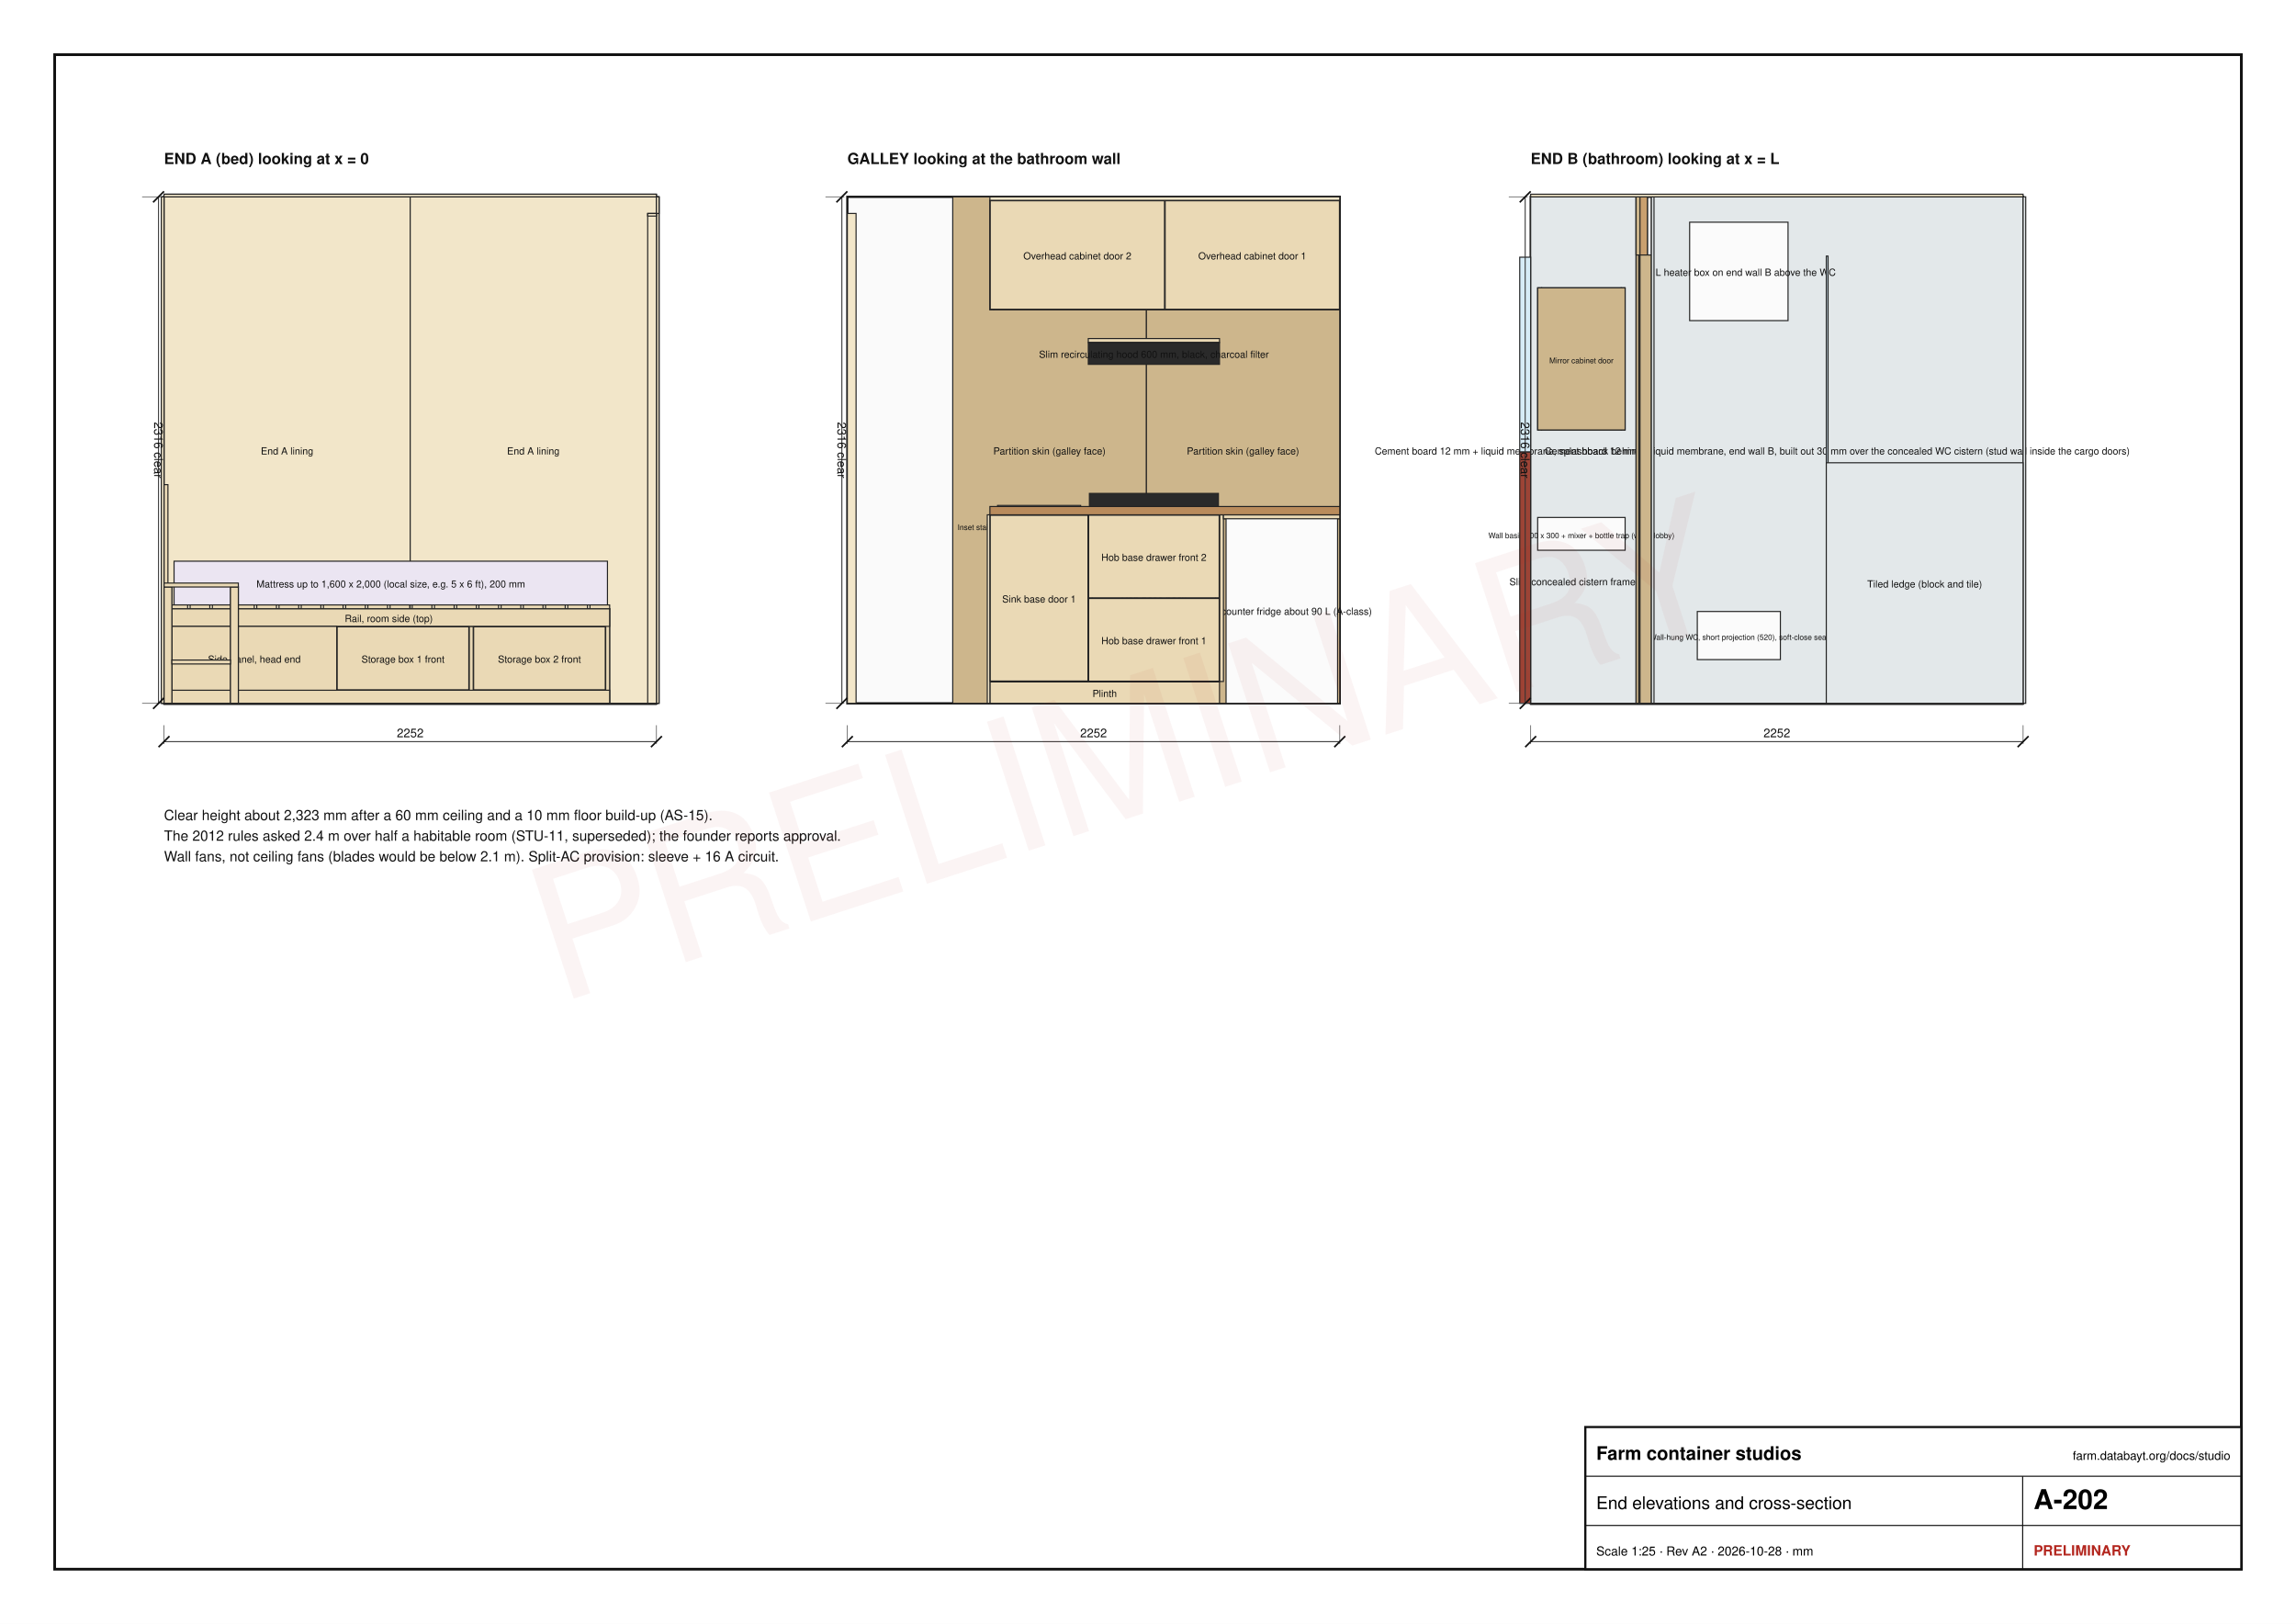
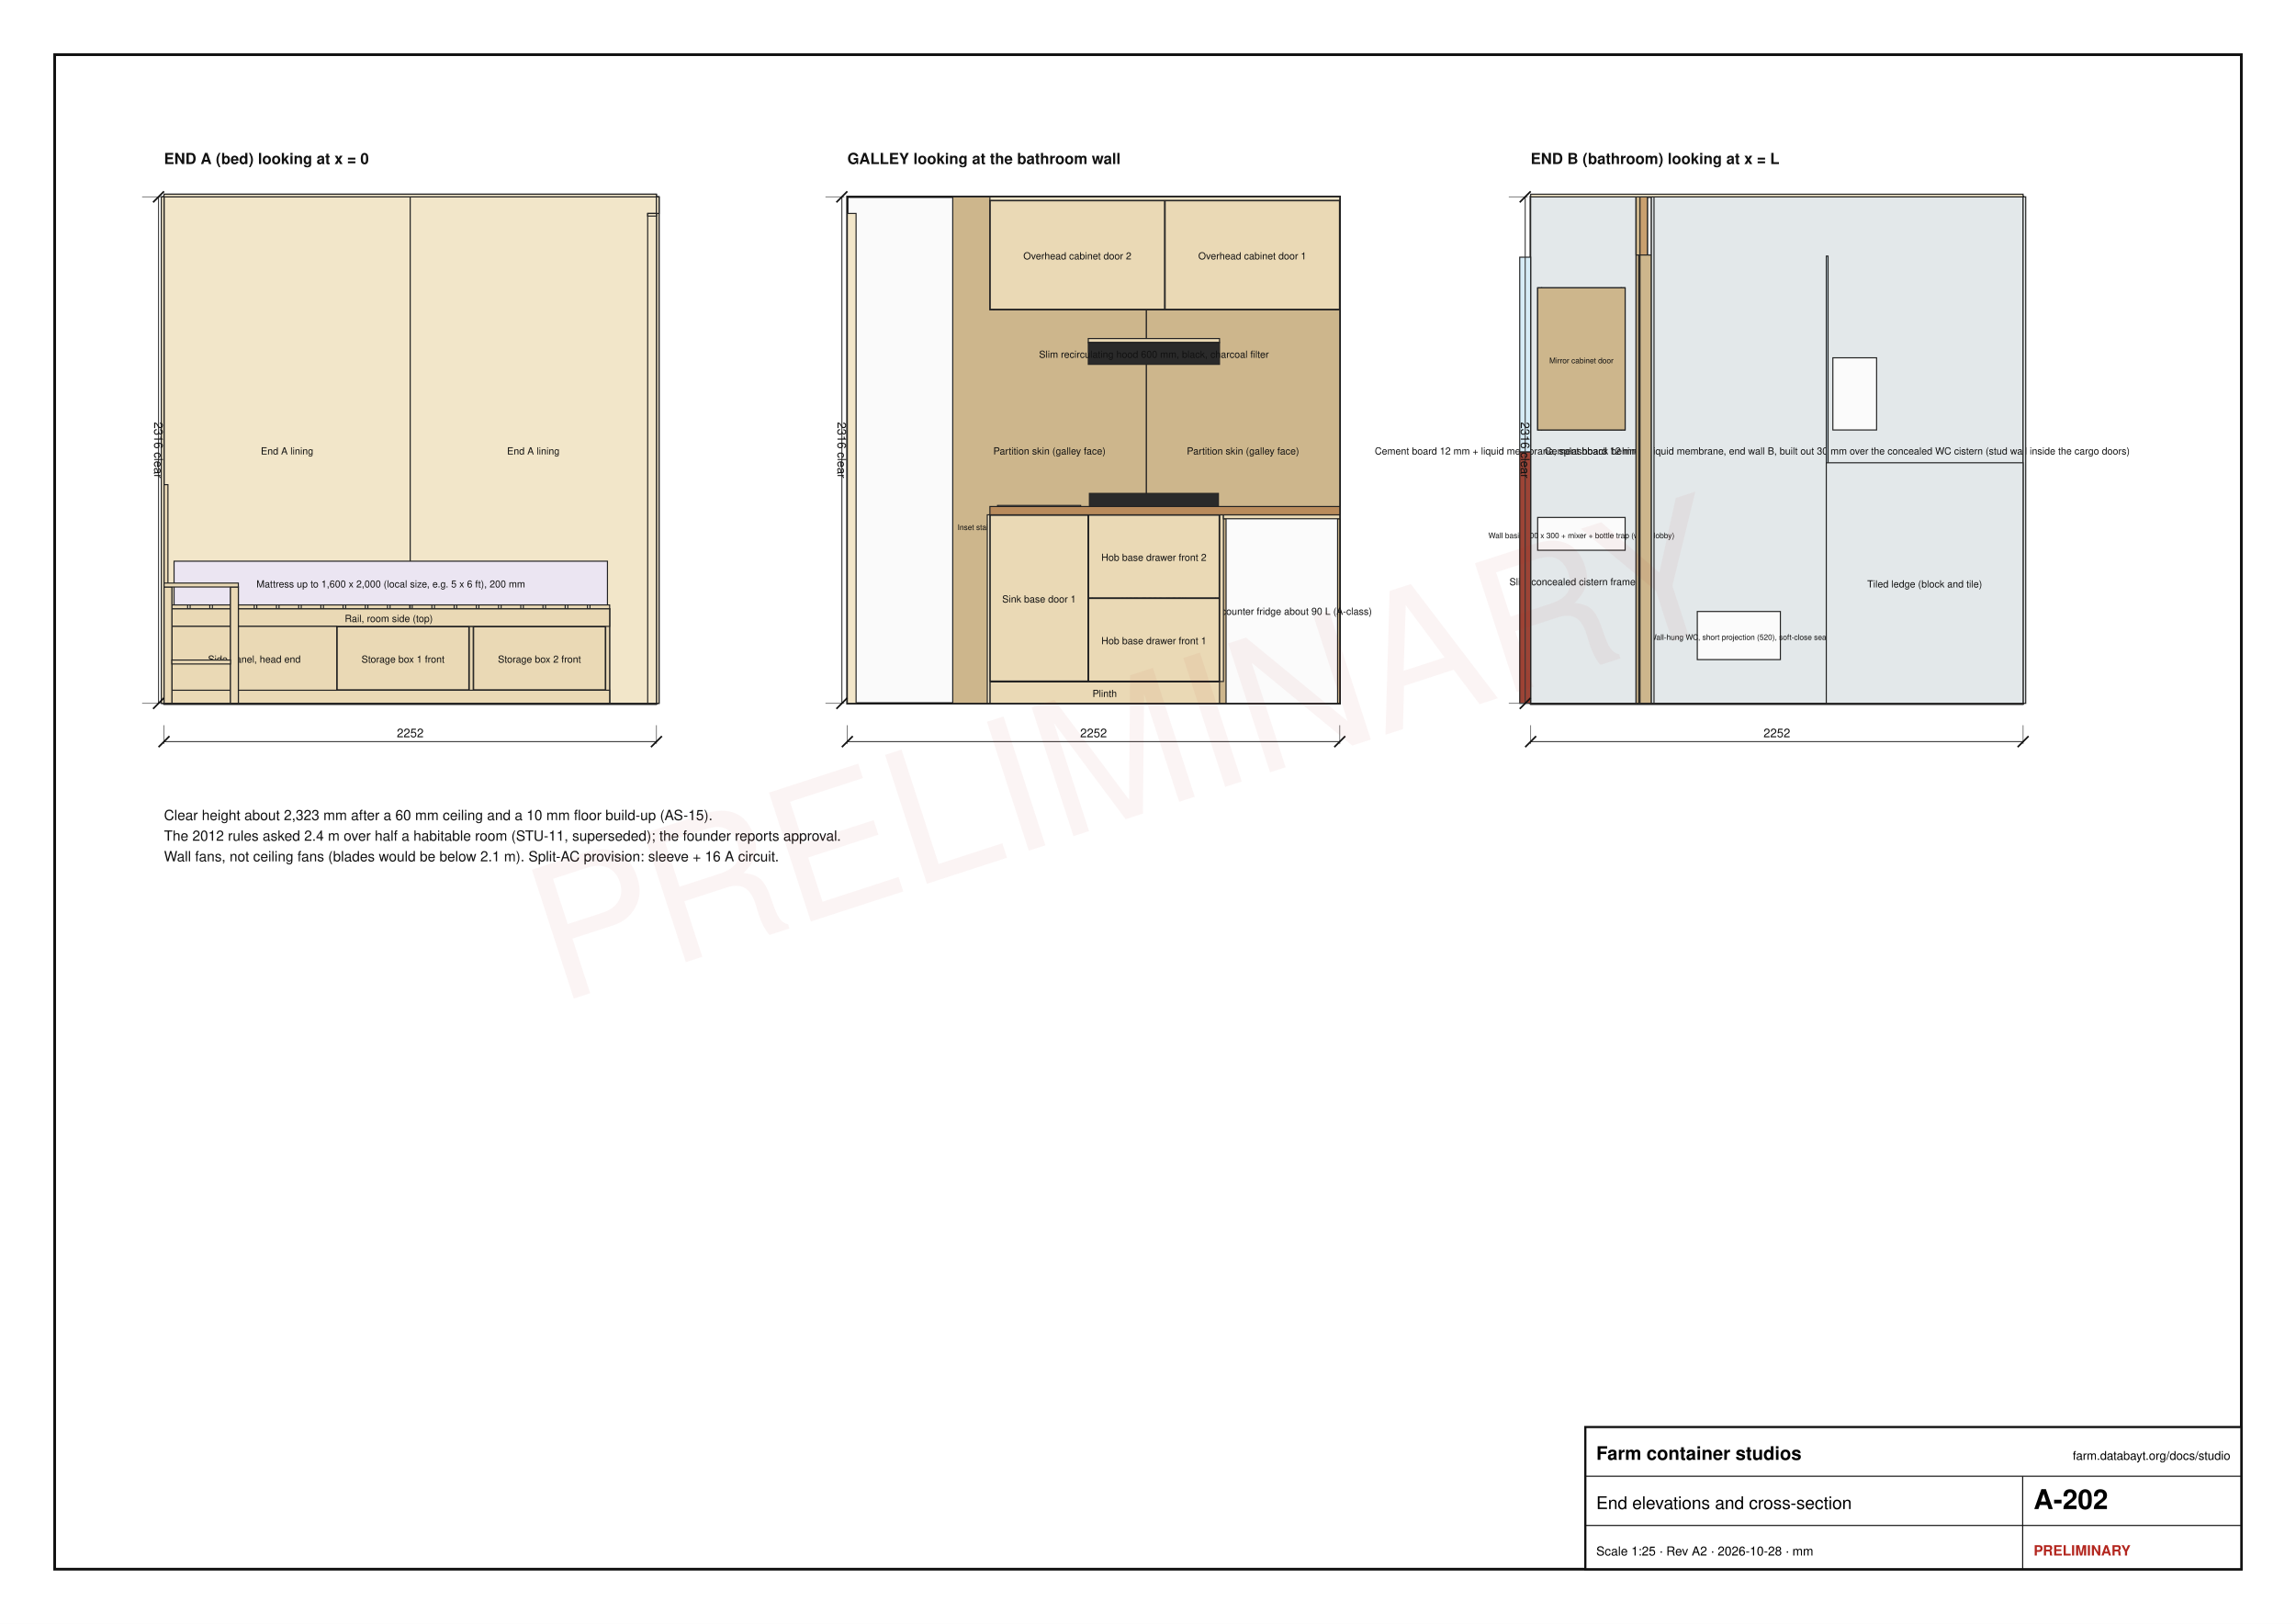
<svg xmlns="http://www.w3.org/2000/svg" width="420mm" height="297mm" viewBox="0 0 420 297" font-family="Helvetica, Arial, sans-serif">
  <rect x="0" y="0" width="420" height="297" fill="#fff" />
  <rect x="10" y="10" width="400" height="277" fill="none" stroke="#111" stroke-width="0.5" />
  <text x="30" y="30" font-size="2.8" text-anchor="start" font-weight="bold" fill="#111">END A (bed) looking at x = 0</text>
  <rect x="30" y="36" width="90.08" height="92.64" fill="#fafafa" stroke="#111" stroke-width="0.4" />
  <rect x="30" y="36" width="45.04" height="92.64" fill="#f2e6c9" stroke="#222" stroke-width="0.2" />
  <text x="52.52" y="83.12" font-size="1.8" text-anchor="middle" font-weight="normal" fill="#111">End A lining</text>
  <rect x="75.04" y="36" width="45.04" height="92.64" fill="#f2e6c9" stroke="#222" stroke-width="0.2" />
  <text x="97.56" y="83.12" font-size="1.8" text-anchor="middle" font-weight="normal" fill="#111">End A lining</text>
  <rect x="30.72" y="111.36" width="80.8" height="17.28" fill="#ead9b5" stroke="#222" stroke-width="0.2" />
  <text x="71.12" y="120.8" font-size="1.8" text-anchor="middle" font-weight="normal" fill="#111">Rail, end-A side</text>
  <rect x="31.44" y="111.36" width="79.36" height="2.4" fill="#ead9b5" stroke="#222" stroke-width="0.2" />
  <rect x="120.08" y="36" width="0.48" height="92.64" fill="#f2e6c9" stroke="#222" stroke-width="0.2" />
  <rect x="31.44" y="111.36" width="79.36" height="17.28" fill="#ead9b5" stroke="#222" stroke-width="0.2" />
  <text x="71.12" y="120.8" font-size="1.8" text-anchor="middle" font-weight="normal" fill="#111">Spine</text>
  <rect x="62.48" y="116.64" width="22.48" height="9.2" fill="#f2e6c9" stroke="#222" stroke-width="0.2" />
  <text x="73.72" y="122.04" font-size="1.8" text-anchor="middle" font-weight="normal" fill="#111">Storage box 1 back</text>
  <rect x="87.44" y="116.64" width="22.48" height="9.2" fill="#f2e6c9" stroke="#222" stroke-width="0.2" />
  <text x="98.68" y="122.04" font-size="1.8" text-anchor="middle" font-weight="normal" fill="#111">Storage box 2 back</text>
  <rect x="29.52" y="36" width="0.48" height="92.64" fill="#f2e6c9" stroke="#222" stroke-width="0.2" />
  <rect x="30" y="35.52" width="90.08" height="0.48" fill="#f2e6c9" stroke="#222" stroke-width="0.2" />
  <rect x="119.6" y="125.84" width="0.48" height="2.8" fill="#f2e6c9" stroke="#222" stroke-width="0.2" />
  <rect x="120.08" y="36" width="0.48" height="92.64" fill="#f2e6c9" stroke="#222" stroke-width="0.2" />
  <rect x="118.48" y="39.04" width="1.6" height="89.6" fill="#f2e6c9" stroke="#222" stroke-width="0.2" />
  <rect x="31.84" y="102.64" width="79.28" height="8" fill="#ebe5f2" stroke="#222" stroke-width="0.2" />
  <text x="71.48" y="107.44" font-size="1.8" text-anchor="middle" font-weight="normal" fill="#111">Mattress up to 1,600 x 2,000 (local size, e.g. 5 x 6 ft), 200 mm</text>
  <rect x="30.72" y="111.36" width="0.72" height="17.28" fill="#ead9b5" stroke="#222" stroke-width="0.2" />
  <rect x="110.8" y="111.36" width="0.72" height="17.28" fill="#ead9b5" stroke="#222" stroke-width="0.2" />
  <rect x="31.44" y="111.36" width="79.36" height="2.4" fill="#ead9b5" stroke="#222" stroke-width="0.2" />
  <rect x="30.72" y="110.64" width="3.6" height="0.72" fill="#ead9b5" stroke="#222" stroke-width="0.2" />
  <rect x="34.78" y="110.64" width="3.6" height="0.72" fill="#ead9b5" stroke="#222" stroke-width="0.2" />
  <rect x="38.85" y="110.64" width="3.6" height="0.72" fill="#ead9b5" stroke="#222" stroke-width="0.2" />
  <rect x="42.91" y="110.64" width="3.6" height="0.72" fill="#ead9b5" stroke="#222" stroke-width="0.2" />
  <rect x="46.97" y="110.64" width="3.6" height="0.72" fill="#ead9b5" stroke="#222" stroke-width="0.2" />
  <rect x="51.04" y="110.64" width="3.6" height="0.72" fill="#ead9b5" stroke="#222" stroke-width="0.2" />
  <rect x="55.1" y="110.64" width="3.6" height="0.72" fill="#ead9b5" stroke="#222" stroke-width="0.2" />
  <rect x="59.16" y="110.64" width="3.6" height="0.72" fill="#ead9b5" stroke="#222" stroke-width="0.2" />
  <rect x="63.23" y="110.64" width="3.6" height="0.72" fill="#ead9b5" stroke="#222" stroke-width="0.2" />
  <rect x="67.29" y="110.64" width="3.6" height="0.72" fill="#ead9b5" stroke="#222" stroke-width="0.2" />
  <rect x="71.35" y="110.64" width="3.6" height="0.72" fill="#ead9b5" stroke="#222" stroke-width="0.2" />
  <rect x="75.41" y="110.64" width="3.6" height="0.72" fill="#ead9b5" stroke="#222" stroke-width="0.2" />
  <rect x="79.48" y="110.64" width="3.6" height="0.72" fill="#ead9b5" stroke="#222" stroke-width="0.2" />
  <rect x="83.54" y="110.64" width="3.6" height="0.72" fill="#ead9b5" stroke="#222" stroke-width="0.2" />
  <rect x="87.6" y="110.64" width="3.6" height="0.72" fill="#ead9b5" stroke="#222" stroke-width="0.2" />
  <rect x="91.67" y="110.64" width="3.6" height="0.72" fill="#ead9b5" stroke="#222" stroke-width="0.2" />
  <rect x="95.73" y="110.64" width="3.6" height="0.72" fill="#ead9b5" stroke="#222" stroke-width="0.2" />
  <rect x="99.79" y="110.64" width="3.6" height="0.72" fill="#ead9b5" stroke="#222" stroke-width="0.2" />
  <rect x="103.86" y="110.64" width="3.6" height="0.72" fill="#ead9b5" stroke="#222" stroke-width="0.2" />
  <rect x="107.92" y="110.64" width="3.6" height="0.72" fill="#ead9b5" stroke="#222" stroke-width="0.2" />
  <rect x="85.84" y="114.56" width="0.72" height="14.08" fill="#ead9b5" stroke="#222" stroke-width="0.2" />
  <rect x="62" y="116.64" width="0.48" height="9.2" fill="#f2e6c9" stroke="#222" stroke-width="0.2" />
  <rect x="84.96" y="116.64" width="0.48" height="9.2" fill="#f2e6c9" stroke="#222" stroke-width="0.2" />
  <rect x="62.48" y="125.36" width="22.48" height="0.48" fill="#f2e6c9" stroke="#222" stroke-width="0.2" />
  <rect x="86.96" y="116.64" width="0.48" height="9.2" fill="#f2e6c9" stroke="#222" stroke-width="0.2" />
  <rect x="109.92" y="116.64" width="0.48" height="9.2" fill="#f2e6c9" stroke="#222" stroke-width="0.2" />
  <rect x="87.44" y="125.36" width="22.48" height="0.48" fill="#f2e6c9" stroke="#222" stroke-width="0.2" />
  <rect x="30" y="88.64" width="0.72" height="40" fill="#ead9b5" stroke="#222" stroke-width="0.2" />
  <rect x="30.72" y="111.36" width="80.8" height="3.2" fill="#ead9b5" stroke="#222" stroke-width="0.2" />
  <text x="71.12" y="113.76" font-size="1.8" text-anchor="middle" font-weight="normal" fill="#111">Rail, room side (top)</text>
  <rect x="30.72" y="126.24" width="80.8" height="2.4" fill="#ead9b5" stroke="#222" stroke-width="0.2" />
  <rect x="31.44" y="114.56" width="30.16" height="11.68" fill="#ead9b5" stroke="#222" stroke-width="0.2" />
  <text x="46.52" y="121.2" font-size="1.8" text-anchor="middle" font-weight="normal" fill="#111">Side panel, head end</text>
  <rect x="61.68" y="114.64" width="24.08" height="11.52" fill="#ead9b5" stroke="#222" stroke-width="0.2" />
  <text x="73.72" y="121.2" font-size="1.8" text-anchor="middle" font-weight="normal" fill="#111">Storage box 1 front</text>
  <rect x="86.64" y="114.64" width="24.08" height="11.52" fill="#ead9b5" stroke="#222" stroke-width="0.2" />
  <text x="98.68" y="121.2" font-size="1.8" text-anchor="middle" font-weight="normal" fill="#111">Storage box 2 front</text>
  <rect x="30" y="107.36" width="1.44" height="21.28" fill="#ead9b5" stroke="#222" stroke-width="0.2" />
  <rect x="42.16" y="107.36" width="1.44" height="21.28" fill="#ead9b5" stroke="#222" stroke-width="0.2" />
  <rect x="30" y="107.36" width="1.44" height="21.28" fill="#ead9b5" stroke="#222" stroke-width="0.2" />
  <rect x="42.16" y="107.36" width="1.44" height="21.28" fill="#ead9b5" stroke="#222" stroke-width="0.2" />
  <rect x="31.44" y="120.72" width="10.72" height="0.72" fill="#ead9b5" stroke="#222" stroke-width="0.2" />
  <rect x="30" y="106.64" width="13.6" height="0.72" fill="#ead9b5" stroke="#222" stroke-width="0.2" />
  <rect x="29.52" y="36" width="0.48" height="92.64" fill="#f2e6c9" stroke="#222" stroke-width="0.2" />
  <rect x="30" y="35.52" width="90.08" height="0.48" fill="#f2e6c9" stroke="#222" stroke-width="0.2" />
  <rect x="120.08" y="36" width="0.48" height="3.04" fill="#f2e6c9" stroke="#222" stroke-width="0.2" />
  <rect x="118.48" y="39.04" width="1.6" height="0.48" fill="#f2e6c9" stroke="#222" stroke-width="0.2" />
  <rect x="30" y="128.64" width="90.08" height="0.2" fill="#dccdb1" stroke="#222" stroke-width="0.2" />
  <line x1="30" y1="132.64" x2="30" y2="136.09" stroke="#555" stroke-width="0.13" />
  <line x1="120.08" y1="132.64" x2="120.08" y2="136.09" stroke="#555" stroke-width="0.13" />
  <line x1="30" y1="135.64" x2="120.08" y2="135.64" stroke="#333" stroke-width="0.18" />
  <line x1="29" y1="136.64" x2="31" y2="134.64" stroke="#111" stroke-width="0.3" />
  <line x1="119.08" y1="136.64" x2="121.08" y2="134.64" stroke="#111" stroke-width="0.3" />
  <text x="75.04" y="134.84" font-size="2.2" text-anchor="middle" font-weight="normal" fill="#111">2252</text>
  <line x1="26" y1="128.64" x2="29.45" y2="128.64" stroke="#555" stroke-width="0.13" />
  <line x1="26" y1="36" x2="29.45" y2="36" stroke="#555" stroke-width="0.13" />
  <line x1="29" y1="128.64" x2="29" y2="36" stroke="#333" stroke-width="0.18" />
  <line x1="28" y1="129.64" x2="30" y2="127.64" stroke="#111" stroke-width="0.3" />
  <line x1="28" y1="37" x2="30" y2="35" stroke="#111" stroke-width="0.3" />
  <text x="28.2" y="82.32" font-size="2.2" text-anchor="middle" font-weight="normal" fill="#111" transform="rotate(90 28.2 82.32)">2316 clear</text>
  <text x="155" y="30" font-size="2.8" text-anchor="start" font-weight="bold" fill="#111">GALLEY looking at the bathroom wall</text>
  <rect x="155" y="36" width="90.08" height="92.64" fill="#fafafa" stroke="#111" stroke-width="0.4" />
  <rect x="209.68" y="36" width="35.4" height="92.64" fill="#cdb68c" stroke="#222" stroke-width="0.2" />
  <text x="227.38" y="83.12" font-size="1.8" text-anchor="middle" font-weight="normal" fill="#111">Partition skin (galley face)</text>
  <rect x="174.28" y="36" width="35.4" height="92.64" fill="#cdb68c" stroke="#222" stroke-width="0.2" />
  <text x="191.98" y="83.12" font-size="1.8" text-anchor="middle" font-weight="normal" fill="#111">Partition skin (galley face)</text>
  <rect x="199.08" y="94.16" width="24" height="30.48" fill="#f2e6c9" stroke="#222" stroke-width="0.2" />
  <text x="211.08" y="110.2" font-size="1.8" text-anchor="middle" font-weight="normal" fill="#111">Hob base back</text>
  <rect x="181.08" y="94.16" width="18" height="30.48" fill="#f2e6c9" stroke="#222" stroke-width="0.2" />
  <text x="190.08" y="110.2" font-size="1.8" text-anchor="middle" font-weight="normal" fill="#111">Sink base back</text>
  <rect x="181.08" y="36.64" width="64" height="20" fill="#f2e6c9" stroke="#222" stroke-width="0.2" />
  <text x="213.08" y="47.44" font-size="1.8" text-anchor="middle" font-weight="normal" fill="#111">Overhead cabinet back</text>
  <rect x="200.8" y="117.38" width="20.56" height="6.4" fill="#f2e6c9" stroke="#222" stroke-width="0.2" />
  <text x="211.08" y="121.38" font-size="1.8" text-anchor="middle" font-weight="normal" fill="#111">Hob base drawer back 1</text>
  <rect x="200.8" y="102.14" width="20.56" height="6.4" fill="#f2e6c9" stroke="#222" stroke-width="0.2" />
  <text x="211.08" y="106.14" font-size="1.8" text-anchor="middle" font-weight="normal" fill="#111">Hob base drawer back 2</text>
  <rect x="223.8" y="94.16" width="21.28" height="0.72" fill="#ead9b5" stroke="#222" stroke-width="0.2" />
  <rect x="199.8" y="94.16" width="22.56" height="0.72" fill="#ead9b5" stroke="#222" stroke-width="0.2" />
  <rect x="181.8" y="94.16" width="16.56" height="0.72" fill="#ead9b5" stroke="#222" stroke-width="0.2" />
  <rect x="155" y="39.04" width="1.6" height="89.6" fill="#f2e6c9" stroke="#222" stroke-width="0.2" />
  <rect x="182.48" y="92.44" width="15.2" height="7.4" fill="#c9cdd1" stroke="#222" stroke-width="0.2" />
  <text x="190.08" y="96.94" font-size="1.4" text-anchor="middle" font-weight="normal" fill="#111">Inset stainless sink about 380 x 420, single bowl</text>
  <rect x="199.08" y="61.92" width="24" height="0.72" fill="#ead9b5" stroke="#222" stroke-width="0.2" />
  <rect x="199.08" y="62.64" width="24" height="4" fill="#2a2a2a" stroke="#222" stroke-width="0.2" />
  <text x="211.08" y="65.44" font-size="1.8" text-anchor="middle" font-weight="normal" fill="#111">Slim recirculating hood 600 mm, black, charcoal filter</text>
  <rect x="244.36" y="36.64" width="0.72" height="20" fill="#ead9b5" stroke="#222" stroke-width="0.2" />
  <rect x="181.08" y="36.64" width="0.72" height="20" fill="#ead9b5" stroke="#222" stroke-width="0.2" />
  <rect x="181.8" y="55.92" width="62.56" height="0.72" fill="#ead9b5" stroke="#222" stroke-width="0.2" />
  <rect x="181.8" y="36.64" width="62.56" height="0.72" fill="#ead9b5" stroke="#222" stroke-width="0.2" />
  <rect x="213.14" y="36.72" width="31.88" height="19.84" fill="#ead9b5" stroke="#222" stroke-width="0.2" />
  <text x="229.08" y="47.44" font-size="1.8" text-anchor="middle" font-weight="normal" fill="#111">Overhead cabinet door 1</text>
  <rect x="181.14" y="36.72" width="31.88" height="19.84" fill="#ead9b5" stroke="#222" stroke-width="0.2" />
  <text x="197.08" y="47.44" font-size="1.8" text-anchor="middle" font-weight="normal" fill="#111">Overhead cabinet door 2</text>
  <rect x="199.28" y="90.24" width="23.6" height="2.4" fill="#2a2a2a" stroke="#222" stroke-width="0.2" />
  <rect x="181.08" y="36" width="64" height="0.64" fill="#f2e6c9" stroke="#222" stroke-width="0.2" />
  <rect x="181.08" y="124.72" width="42" height="3.92" fill="#ead9b5" stroke="#222" stroke-width="0.2" />
  <text x="202.08" y="127.48" font-size="1.8" text-anchor="middle" font-weight="normal" fill="#111">Plinth</text>
  <rect x="224.28" y="94.64" width="20.4" height="34" fill="#fbfbfb" stroke="#222" stroke-width="0.2" />
  <text x="234.48" y="112.44" font-size="1.8" text-anchor="middle" font-weight="normal" fill="#111">Under-counter fridge about 90 L (A-class)</text>
  <rect x="221.36" y="117.38" width="0.48" height="6.4" fill="#f2e6c9" stroke="#222" stroke-width="0.2" />
  <rect x="200.32" y="117.38" width="0.48" height="6.4" fill="#f2e6c9" stroke="#222" stroke-width="0.2" />
  <rect x="200.8" y="123.3" width="20.56" height="0.48" fill="#f2e6c9" stroke="#222" stroke-width="0.2" />
  <rect x="221.36" y="102.14" width="0.48" height="6.4" fill="#f2e6c9" stroke="#222" stroke-width="0.2" />
  <rect x="200.32" y="102.14" width="0.48" height="6.4" fill="#f2e6c9" stroke="#222" stroke-width="0.2" />
  <rect x="200.8" y="108.06" width="20.56" height="0.48" fill="#f2e6c9" stroke="#222" stroke-width="0.2" />
  <rect x="223.08" y="94.16" width="0.72" height="30.48" fill="#ead9b5" stroke="#222" stroke-width="0.2" />
  <rect x="223.8" y="94.16" width="21.28" height="0.72" fill="#ead9b5" stroke="#222" stroke-width="0.2" />
  <rect x="222.36" y="94.16" width="0.72" height="30.48" fill="#ead9b5" stroke="#222" stroke-width="0.2" />
  <rect x="199.08" y="94.16" width="0.72" height="30.48" fill="#ead9b5" stroke="#222" stroke-width="0.2" />
  <rect x="199.8" y="123.92" width="22.56" height="0.72" fill="#ead9b5" stroke="#222" stroke-width="0.2" />
  <rect x="199.8" y="94.16" width="22.56" height="0.72" fill="#ead9b5" stroke="#222" stroke-width="0.2" />
  <rect x="198.36" y="94.16" width="0.72" height="30.48" fill="#ead9b5" stroke="#222" stroke-width="0.2" />
  <rect x="181.08" y="94.16" width="0.72" height="30.48" fill="#ead9b5" stroke="#222" stroke-width="0.2" />
  <rect x="181.8" y="123.92" width="16.56" height="0.72" fill="#ead9b5" stroke="#222" stroke-width="0.2" />
  <rect x="181.8" y="94.16" width="16.56" height="0.72" fill="#ead9b5" stroke="#222" stroke-width="0.2" />
  <rect x="180.6" y="94.16" width="0.48" height="34.48" fill="#f2e6c9" stroke="#222" stroke-width="0.2" />
  <rect x="199.14" y="109.46" width="23.88" height="15.12" fill="#ead9b5" stroke="#222" stroke-width="0.2" />
  <text x="211.08" y="117.82" font-size="1.8" text-anchor="middle" font-weight="normal" fill="#111">Hob base drawer front 1</text>
  <rect x="199.14" y="94.22" width="23.88" height="15.12" fill="#ead9b5" stroke="#222" stroke-width="0.2" />
  <text x="211.08" y="102.58" font-size="1.8" text-anchor="middle" font-weight="normal" fill="#111">Hob base drawer front 2</text>
  <rect x="181.14" y="94.24" width="17.88" height="30.32" fill="#ead9b5" stroke="#222" stroke-width="0.2" />
  <text x="190.08" y="110.2" font-size="1.8" text-anchor="middle" font-weight="normal" fill="#111">Sink base door 1</text>
  <rect x="181.08" y="92.64" width="64" height="1.52" fill="#b98b5c" stroke="#222" stroke-width="0.2" />
  <line x1="155" y1="132.64" x2="155" y2="136.09" stroke="#555" stroke-width="0.13" />
  <line x1="245.08" y1="132.64" x2="245.08" y2="136.09" stroke="#555" stroke-width="0.13" />
  <line x1="155" y1="135.64" x2="245.08" y2="135.64" stroke="#333" stroke-width="0.18" />
  <line x1="154" y1="136.64" x2="156" y2="134.64" stroke="#111" stroke-width="0.3" />
  <line x1="244.08" y1="136.64" x2="246.08" y2="134.64" stroke="#111" stroke-width="0.3" />
  <text x="200.04" y="134.84" font-size="2.2" text-anchor="middle" font-weight="normal" fill="#111">2252</text>
  <line x1="151" y1="128.64" x2="154.45" y2="128.64" stroke="#555" stroke-width="0.13" />
  <line x1="151" y1="36" x2="154.45" y2="36" stroke="#555" stroke-width="0.13" />
  <line x1="154" y1="128.64" x2="154" y2="36" stroke="#333" stroke-width="0.18" />
  <line x1="153" y1="129.64" x2="155" y2="127.64" stroke="#111" stroke-width="0.3" />
  <line x1="153" y1="37" x2="155" y2="35" stroke="#111" stroke-width="0.3" />
  <text x="153.2" y="82.32" font-size="2.2" text-anchor="middle" font-weight="normal" fill="#111" transform="rotate(90 153.2 82.32)">2316 clear</text>
  <text x="280" y="30" font-size="2.8" text-anchor="start" font-weight="bold" fill="#111">END B (bathroom) looking at x = L</text>
  <rect x="280" y="36" width="90.08" height="92.64" fill="#fafafa" stroke="#111" stroke-width="0.4" />
  <rect x="280" y="36" width="19.28" height="92.64" fill="#e3e8ea" stroke="#222" stroke-width="0.2" />
  <text x="289.64" y="83.12" font-size="1.8" text-anchor="middle" font-weight="normal" fill="#111">Cement board 12 mm + liquid membrane, splashback behind the basin (end wall B, wash lobby)</text>
  <rect x="308.08" y="83.84" width="20" height="44.8" fill="#9c4436" stroke="#222" stroke-width="0.2" />
  <text x="318.08" y="107.04" font-size="1.8" text-anchor="middle" font-weight="normal" fill="#111">Slim concealed cistern frame (80 mm) with dual-flush plate, in the end-B stud wall and its 30 mm build-out</text>
  <rect x="302.08" y="36" width="68" height="92.64" fill="#e3e8ea" stroke="#222" stroke-width="0.2" />
  <text x="336.08" y="83.12" font-size="1.8" text-anchor="middle" font-weight="normal" fill="#111">Cement board 12 mm + liquid membrane, end wall B, built out 30 mm over the concealed WC cistern (stud wall inside the cargo doors)</text>
  <rect x="299.76" y="36" width="1.6" height="92.64" fill="#c9a06f" stroke="#222" stroke-width="0.2" />
  <rect x="282.04" y="65.52" width="14.48" height="0.72" fill="#cdb68c" stroke="#222" stroke-width="0.2" />
  <rect x="296.56" y="52.64" width="0.72" height="26" fill="#cdb68c" stroke="#222" stroke-width="0.2" />
  <rect x="281.28" y="52.64" width="0.72" height="26" fill="#cdb68c" stroke="#222" stroke-width="0.2" />
  <rect x="282" y="52.64" width="14.56" height="0.72" fill="#cdb68c" stroke="#222" stroke-width="0.2" />
  <rect x="282" y="77.92" width="14.56" height="0.72" fill="#cdb68c" stroke="#222" stroke-width="0.2" />
+   <rect x="335.28" y="65.44" width="8" height="13.2" fill="#fbfbfb" stroke="#222" stroke-width="0.2" />
  <rect x="281.28" y="52.64" width="16" height="26" fill="#cdb68c" stroke="#222" stroke-width="0.2" />
  <text x="289.28" y="66.44" font-size="1.4" text-anchor="middle" font-weight="normal" fill="#111">Mirror cabinet door</text>
  <rect x="281.28" y="94.64" width="16" height="6" fill="#fbfbfb" stroke="#222" stroke-width="0.2" />
  <text x="289.28" y="98.44" font-size="1.4" text-anchor="middle" font-weight="normal" fill="#111">Wall basin 400 x 300 + mixer + bottle trap (wash lobby)</text>
-   <rect x="309.08" y="40.64" width="18" height="18" fill="#fbfbfb" stroke="#222" stroke-width="0.2" />
-   <text x="318.08" y="50.44" font-size="1.8" text-anchor="middle" font-weight="normal" fill="#111">30 L heater box on end wall B above the WC</text>
  <rect x="299.28" y="36" width="0.72" height="92.64" fill="#cdb68c" stroke="#222" stroke-width="0.2" />
  <rect x="299.76" y="36" width="1.6" height="92.64" fill="#c9a06f" stroke="#222" stroke-width="0.2" />
  <rect x="310.48" y="111.84" width="15.2" height="8.8" fill="#fbfbfb" stroke="#222" stroke-width="0.2" />
  <text x="318.08" y="117.04" font-size="1.4" text-anchor="middle" font-weight="normal" fill="#111">Wall-hung WC, short projection (520), soft-close seat</text>
  <rect x="300" y="46.64" width="2.08" height="82" fill="#cdb68c" stroke="#222" stroke-width="0.2" />
  <rect x="334.08" y="46.84" width="0.32" height="80" fill="#d6ecf7" stroke="#222" stroke-width="0.2" />
  <rect x="278" y="82.64" width="2" height="46" fill="#9c4436" stroke="#222" stroke-width="0.2" />
  <rect x="278" y="47.04" width="2" height="35.6" fill="#d6ecf7" stroke="#222" stroke-width="0.2" />
  <rect x="334.08" y="126.84" width="36" height="1.8" fill="#fbfbfb" stroke="#222" stroke-width="0.2" />
  <rect x="300.08" y="47.44" width="1.6" height="80.8" fill="#e0d3ba" stroke="#222" stroke-width="0.2" />
  <rect x="300" y="46.64" width="2.08" height="0.72" fill="#cdb68c" stroke="#222" stroke-width="0.2" />
  <rect x="299.28" y="36" width="0.72" height="10.64" fill="#cdb68c" stroke="#222" stroke-width="0.2" />
  <rect x="300" y="46.64" width="2.08" height="82" fill="#cdb68c" stroke="#222" stroke-width="0.2" />
  <rect x="370.08" y="36" width="0.48" height="92.64" fill="#e3e8ea" stroke="#222" stroke-width="0.2" />
  <rect x="302.08" y="36" width="0.48" height="92.64" fill="#e3e8ea" stroke="#222" stroke-width="0.2" />
  <rect x="280" y="128.64" width="90.08" height="0.2" fill="#dccdb1" stroke="#222" stroke-width="0.2" />
  <rect x="334.08" y="84.64" width="36" height="44" fill="#e3e8ea" stroke="#222" stroke-width="0.2" />
  <text x="352.08" y="107.44" font-size="1.8" text-anchor="middle" font-weight="normal" fill="#111">Tiled ledge (block and tile)</text>
  <rect x="280" y="35.52" width="90.08" height="0.48" fill="#f2e6c9" stroke="#222" stroke-width="0.2" />
  <line x1="280" y1="132.64" x2="280" y2="136.09" stroke="#555" stroke-width="0.13" />
  <line x1="370.08" y1="132.64" x2="370.08" y2="136.09" stroke="#555" stroke-width="0.13" />
  <line x1="280" y1="135.64" x2="370.08" y2="135.64" stroke="#333" stroke-width="0.18" />
  <line x1="279" y1="136.64" x2="281" y2="134.64" stroke="#111" stroke-width="0.3" />
  <line x1="369.08" y1="136.64" x2="371.08" y2="134.64" stroke="#111" stroke-width="0.3" />
  <text x="325.04" y="134.84" font-size="2.2" text-anchor="middle" font-weight="normal" fill="#111">2252</text>
  <line x1="276" y1="128.64" x2="279.45" y2="128.64" stroke="#555" stroke-width="0.13" />
  <line x1="276" y1="36" x2="279.45" y2="36" stroke="#555" stroke-width="0.13" />
  <line x1="279" y1="128.64" x2="279" y2="36" stroke="#333" stroke-width="0.18" />
  <line x1="278" y1="129.64" x2="280" y2="127.64" stroke="#111" stroke-width="0.3" />
  <line x1="278" y1="37" x2="280" y2="35" stroke="#111" stroke-width="0.3" />
  <text x="278.2" y="82.32" font-size="2.2" text-anchor="middle" font-weight="normal" fill="#111" transform="rotate(90 278.2 82.32)">2316 clear</text>
  <text x="30" y="150" font-size="2.6" text-anchor="start" font-weight="normal" fill="#111">Clear height about 2,323 mm after a 60 mm ceiling and a 10 mm floor build-up (AS-15).</text>
  <text x="30" y="153.77" font-size="2.6" text-anchor="start" font-weight="normal" fill="#111">The 2012 rules asked 2.4 m over half a habitable room (STU-11, superseded); the founder reports approval.</text>
  <text x="30" y="157.54" font-size="2.6" text-anchor="start" font-weight="normal" fill="#111">Wall fans, not ceiling fans (blades would be below 2.1 m). Split-AC provision: sleeve + 16 A circuit.</text>
  <rect x="290" y="261" width="120" height="26" fill="#fff" stroke="#111" stroke-width="0.4" />
  <line x1="290" y1="270" x2="410" y2="270" stroke="#111" stroke-width="0.2" />
  <line x1="290" y1="279" x2="410" y2="279" stroke="#111" stroke-width="0.2" />
  <line x1="370" y1="270" x2="370" y2="287" stroke="#111" stroke-width="0.2" />
  <text x="292" y="267" font-size="3.4" font-weight="bold">Farm container studios</text>
  <text x="408" y="267" font-size="2.2" text-anchor="end">farm.databayt.org/docs/studio</text>
  <text x="292" y="276" font-size="3.2">End elevations and cross-section</text>
  <text x="372" y="276" font-size="5" font-weight="bold">A-202</text>
  <text x="292" y="284.5" font-size="2.3">Scale 1:25 · Rev A2 · 2026-10-28 · mm</text>
  <text x="372" y="284.5" font-size="2.6" font-weight="bold" fill="#b3261e">PRELIMINARY</text>
  <text x="210.0" y="148.5" font-size="34" fill="#b3261e" fill-opacity="0.05" text-anchor="middle" transform="rotate(-18 210.0 148.5)">PRELIMINARY</text>
</svg>
